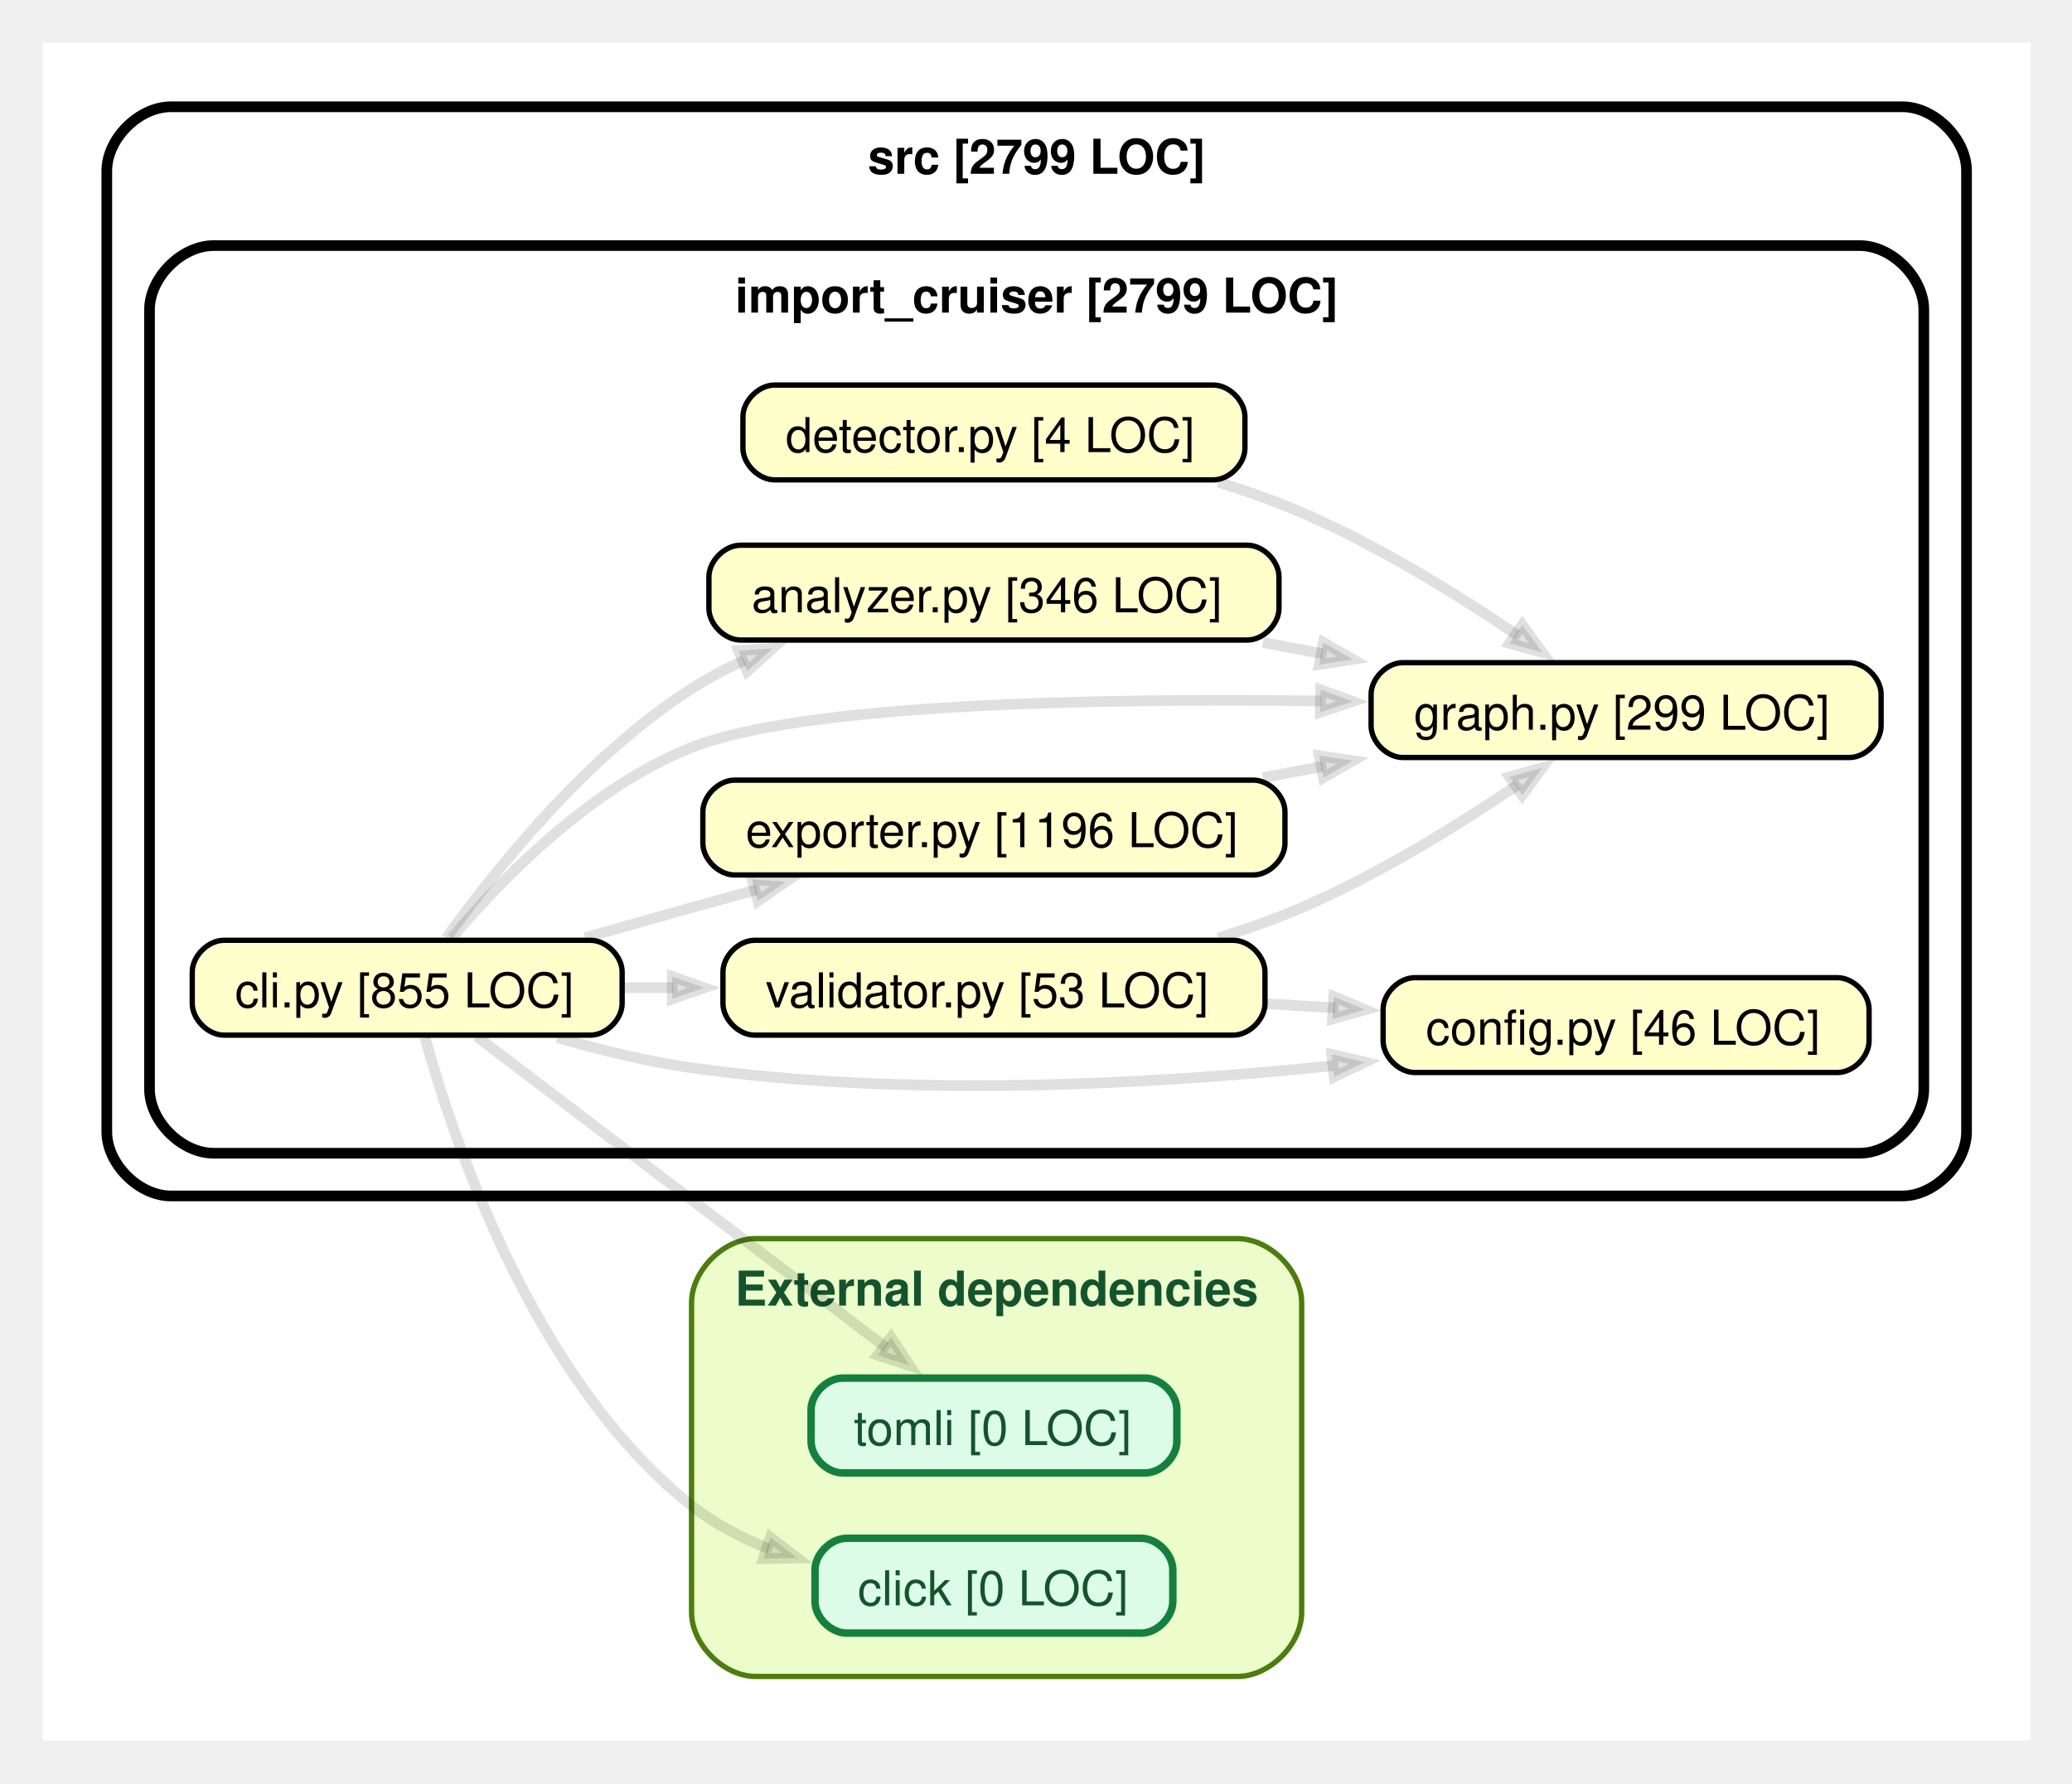
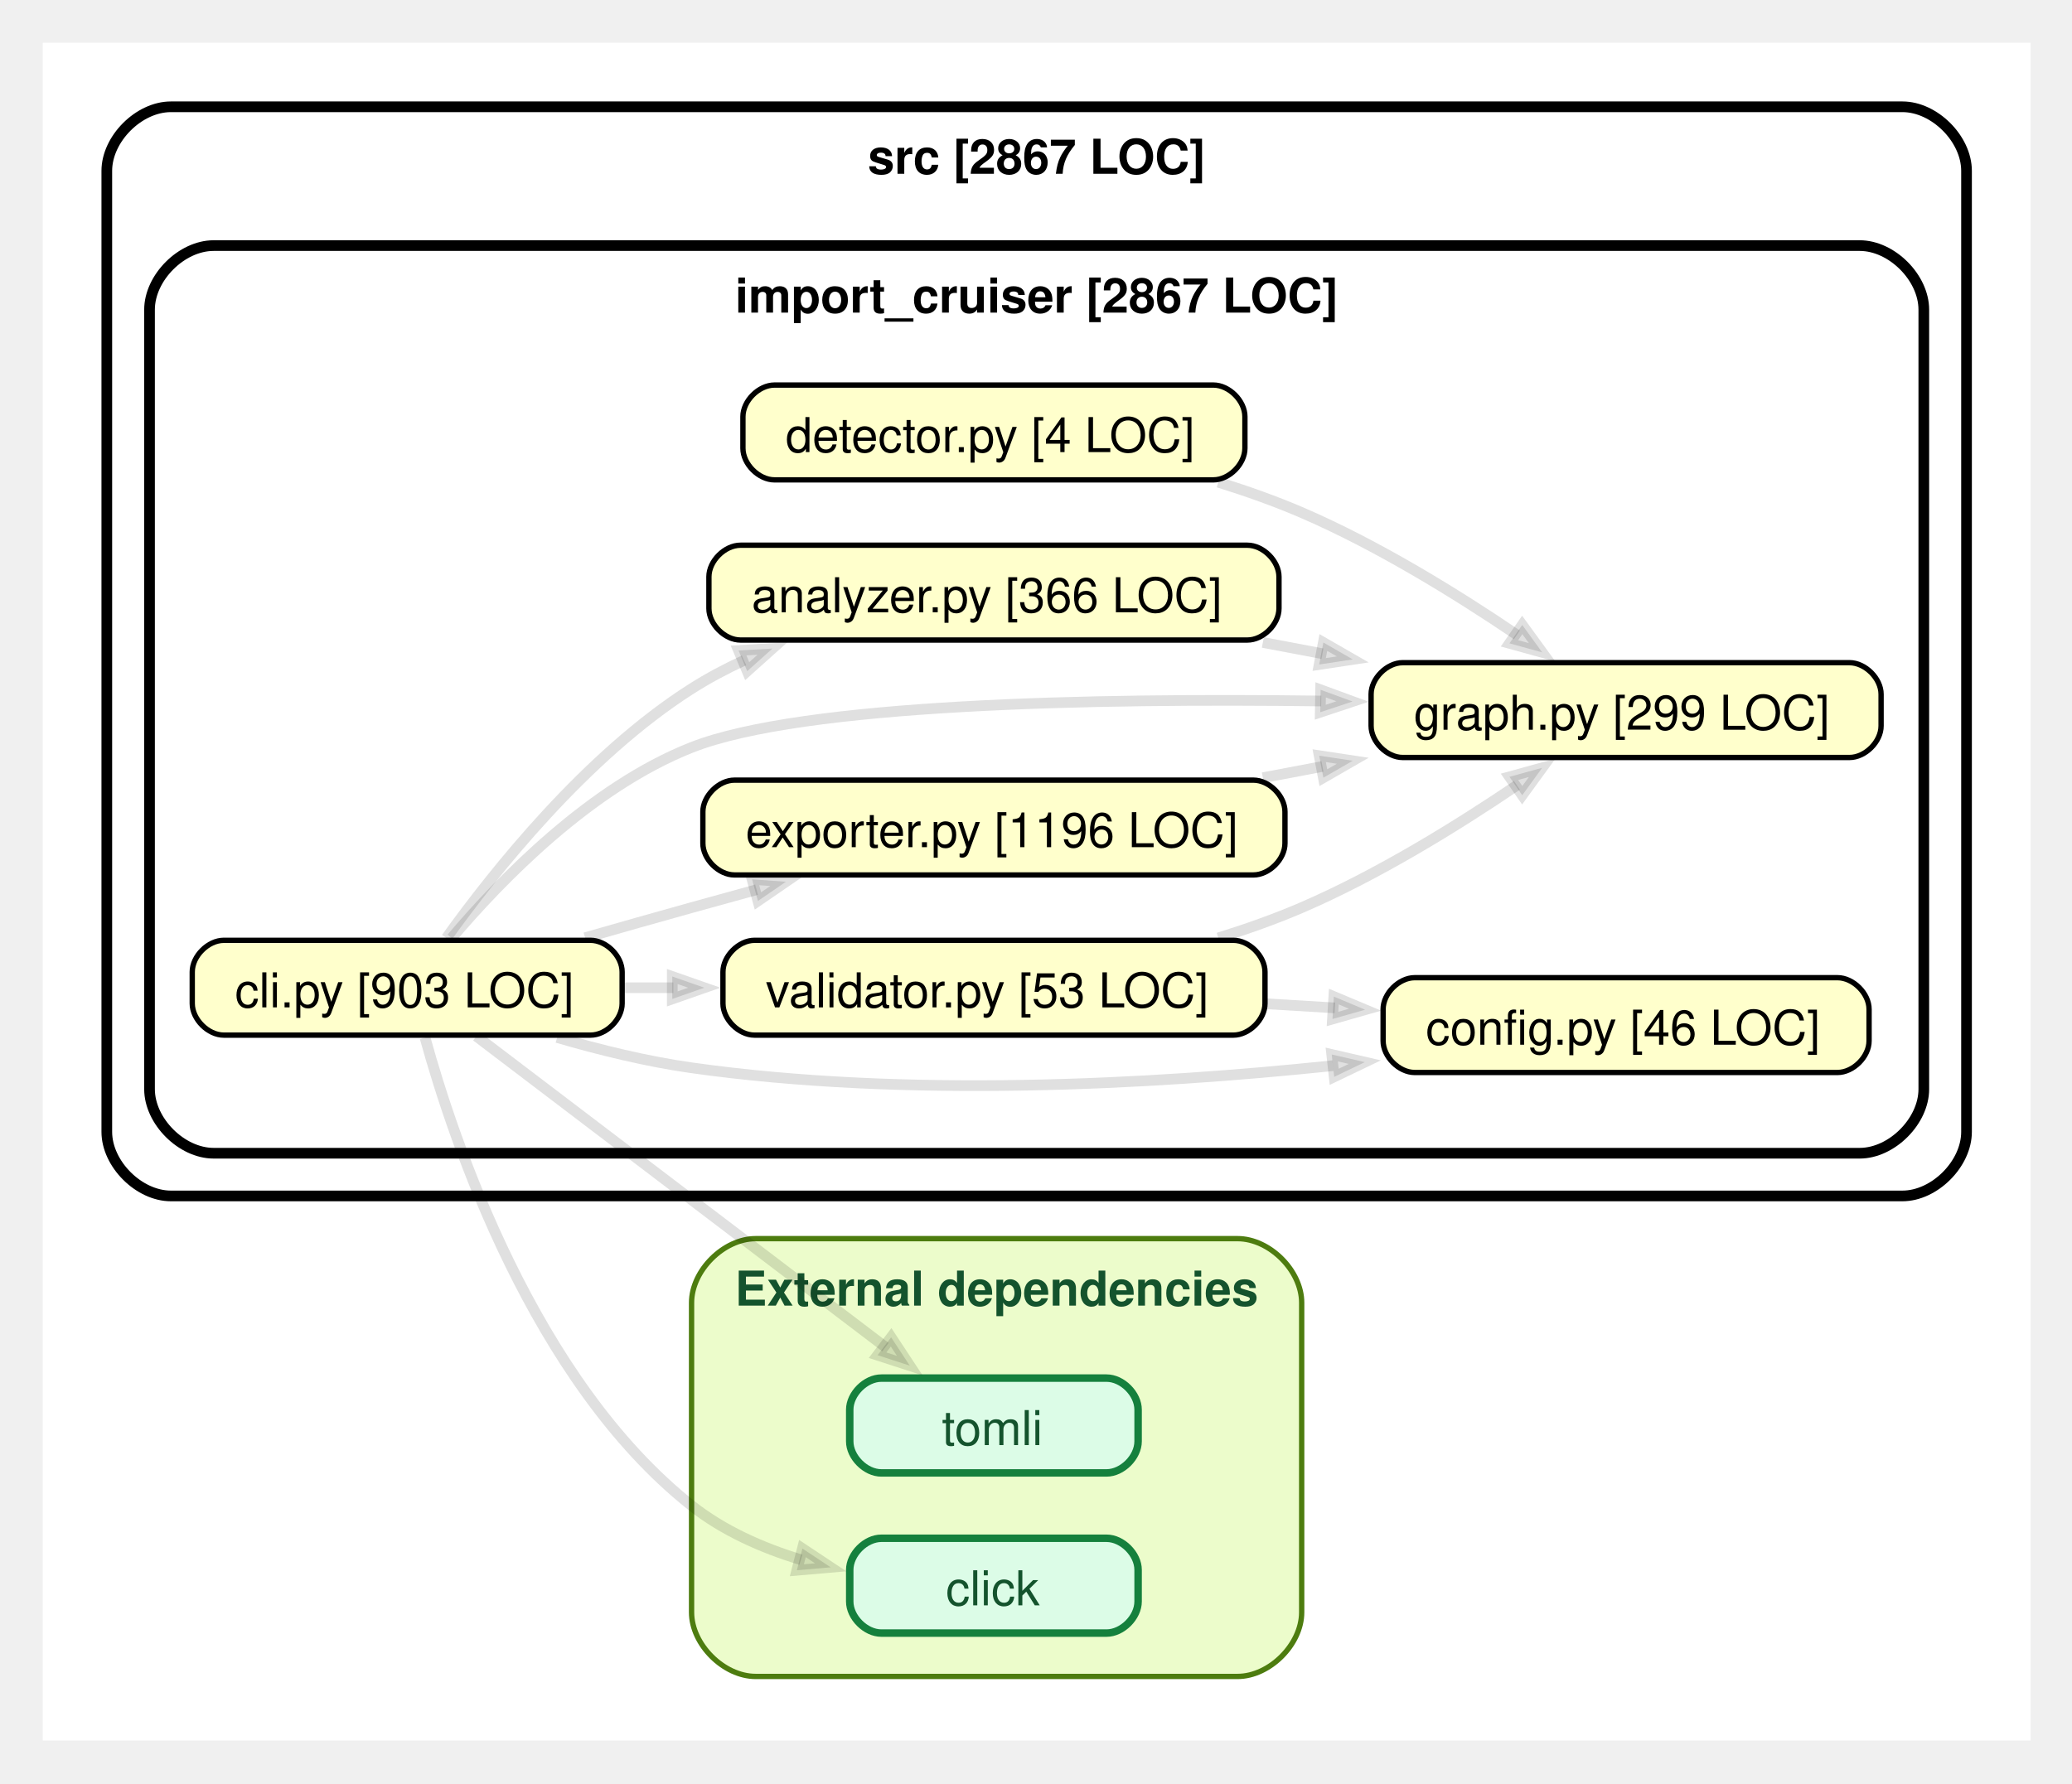
<svg xmlns="http://www.w3.org/2000/svg" xmlns:xlink="http://www.w3.org/1999/xlink" width="388pt" height="334pt" viewBox="-8.00 -8.00 388.00 334.00">
  <g id="graph0" class="graph" transform="scale(1 1) rotate(0) translate(4 314)">
    <polygon fill="white" stroke="none" points="-4,4 -4,-314 368.25,-314 368.25,4 -4,4" />
    <g id="clust1" class="cluster">
      <path fill="#ecfccb" stroke="#4d7c0f" d="M129.5,-8C129.5,-8 219.75,-8 219.75,-8 225.75,-8 231.75,-14 231.75,-20 231.75,-20 231.75,-78 231.75,-78 231.75,-84 225.75,-90 219.75,-90 219.75,-90 129.5,-90 129.5,-90 123.5,-90 117.5,-84 117.5,-78 117.5,-78 117.5,-20 117.5,-20 117.5,-14 123.5,-8 129.5,-8" />
      <text xml:space="preserve" text-anchor="middle" x="174.62" y="-77.45" font-family="Helvetica,sans-Serif" font-weight="bold" font-size="9.00" fill="#14532d">External dependencies</text>
    </g>
    <g id="clust2" class="cluster">
      <path fill="#ffffff" stroke="black" stroke-width="2" d="M20,-98C20,-98 344.25,-98 344.25,-98 350.25,-98 356.25,-104 356.25,-110 356.25,-110 356.25,-290 356.25,-290 356.25,-296 350.25,-302 344.25,-302 344.25,-302 20,-302 20,-302 14,-302 8,-296 8,-290 8,-290 8,-110 8,-110 8,-104 14,-98 20,-98" />
-       <text xml:space="preserve" text-anchor="middle" x="182.12" y="-289.45" font-family="Helvetica,sans-Serif" font-weight="bold" font-size="9.00">src [2799 LOC]</text>
+       <text xml:space="preserve" text-anchor="middle" x="182.12" y="-289.45" font-family="Helvetica,sans-Serif" font-weight="bold" font-size="9.00">src [2867 LOC]</text>
    </g>
    <g id="clust3" class="cluster">
      <path fill="#ffffff" stroke="black" stroke-width="2" d="M28,-106C28,-106 336.25,-106 336.25,-106 342.25,-106 348.25,-112 348.25,-118 348.25,-118 348.25,-264 348.25,-264 348.25,-270 342.25,-276 336.25,-276 336.25,-276 28,-276 28,-276 22,-276 16,-270 16,-264 16,-264 16,-118 16,-118 16,-112 22,-106 28,-106" />
-       <text xml:space="preserve" text-anchor="middle" x="182.12" y="-263.45" font-family="Helvetica,sans-Serif" font-weight="bold" font-size="9.00">import_cruiser [2799 LOC]</text>
+       <text xml:space="preserve" text-anchor="middle" x="182.12" y="-263.45" font-family="Helvetica,sans-Serif" font-weight="bold" font-size="9.00">import_cruiser [2867 LOC]</text>
    </g>
    <g id="node1" class="node">
      <g id="a_node1">
-         <a xlink:href="click" xlink:title="click [0 LOC]">
-           <path fill="#dcfce7" stroke="#15803d" stroke-width="1.4" d="M201.71,-33.88C201.71,-33.88 146.54,-33.88 146.54,-33.88 143.58,-33.88 140.62,-30.92 140.62,-27.96 140.62,-27.96 140.62,-22.04 140.62,-22.04 140.62,-19.08 143.58,-16.12 146.54,-16.12 146.54,-16.12 201.71,-16.12 201.71,-16.12 204.67,-16.12 207.62,-19.08 207.62,-22.04 207.62,-22.04 207.62,-27.96 207.62,-27.96 207.62,-30.92 204.67,-33.88 201.71,-33.88" />
-           <text xml:space="preserve" text-anchor="start" x="148.62" y="-21.32" font-family="Helvetica,sans-Serif" font-size="9.00" fill="#14532d">click [0 LOC]</text>
+         <a xlink:href="click" xlink:title="click">
+           <path fill="#dcfce7" stroke="#15803d" stroke-width="1.4" d="M195.21,-33.88C195.21,-33.88 153.04,-33.88 153.04,-33.88 150.08,-33.88 147.12,-30.92 147.12,-27.96 147.12,-27.96 147.12,-22.04 147.12,-22.04 147.12,-19.08 150.08,-16.12 153.04,-16.12 153.04,-16.12 195.21,-16.12 195.21,-16.12 198.17,-16.12 201.12,-19.08 201.12,-22.04 201.12,-22.04 201.12,-27.96 201.12,-27.96 201.12,-30.92 198.17,-33.88 195.21,-33.88" />
+           <text xml:space="preserve" text-anchor="start" x="165.12" y="-21.32" font-family="Helvetica,sans-Serif" font-size="9.00" fill="#14532d">click</text>
        </a>
      </g>
    </g>
    <g id="node2" class="node">
      <g id="a_node2">
-         <a xlink:href="src/import_cruiser/analyzer.py" xlink:title="analyzer.py [346 LOC]">
+         <a xlink:href="src/import_cruiser/analyzer.py" xlink:title="analyzer.py [366 LOC]">
          <path fill="#ffffcc" stroke="black" d="M221.58,-219.88C221.58,-219.88 126.67,-219.88 126.67,-219.88 123.71,-219.88 120.75,-216.92 120.75,-213.96 120.75,-213.96 120.75,-208.04 120.75,-208.04 120.75,-205.08 123.71,-202.12 126.67,-202.12 126.67,-202.12 221.58,-202.12 221.58,-202.12 224.54,-202.12 227.5,-205.08 227.5,-208.04 227.5,-208.04 227.5,-213.96 227.5,-213.96 227.5,-216.92 224.54,-219.88 221.58,-219.88" />
-           <text xml:space="preserve" text-anchor="start" x="128.75" y="-207.32" font-family="Helvetica,sans-Serif" font-size="9.00">analyzer.py [346 LOC]</text>
+           <text xml:space="preserve" text-anchor="start" x="128.75" y="-207.32" font-family="Helvetica,sans-Serif" font-size="9.00">analyzer.py [366 LOC]</text>
        </a>
      </g>
    </g>
    <g id="node7" class="node">
      <g id="a_node7">
        <a xlink:href="src/import_cruiser/graph.py" xlink:title="graph.py [299 LOC]">
          <path fill="#ffffcc" stroke="black" d="M334.33,-197.88C334.33,-197.88 250.67,-197.88 250.67,-197.88 247.71,-197.88 244.75,-194.92 244.75,-191.96 244.75,-191.96 244.75,-186.04 244.75,-186.04 244.75,-183.08 247.71,-180.12 250.67,-180.12 250.67,-180.12 334.33,-180.12 334.33,-180.12 337.29,-180.12 340.25,-183.08 340.25,-186.04 340.25,-186.04 340.25,-191.96 340.25,-191.96 340.25,-194.92 337.29,-197.88 334.33,-197.88" />
          <text xml:space="preserve" text-anchor="start" x="252.75" y="-185.32" font-family="Helvetica,sans-Serif" font-size="9.00">graph.py [299 LOC]</text>
        </a>
      </g>
    </g>
    <g id="edge1" class="edge">
      <path fill="none" stroke="#000000" stroke-width="2" stroke-opacity="0.122" d="M224.48,-201.67C228.17,-200.97 231.91,-200.26 235.64,-199.56" />
      <polygon fill="#000000" fill-opacity="0.122" stroke="#000000" stroke-width="2" stroke-opacity="0.122" points="235.81,-201.66 241.32,-198.49 235.03,-197.54 235.81,-201.66" />
    </g>
    <g id="node3" class="node">
      <g id="a_node3">
-         <a xlink:href="src/import_cruiser/cli.py" xlink:title="cli.py [855 LOC]">
+         <a xlink:href="src/import_cruiser/cli.py" xlink:title="cli.py [903 LOC]">
          <path fill="#ffffcc" stroke="black" d="M98.58,-145.88C98.58,-145.88 29.92,-145.88 29.92,-145.88 26.96,-145.88 24,-142.92 24,-139.96 24,-139.96 24,-134.04 24,-134.04 24,-131.08 26.96,-128.12 29.92,-128.12 29.92,-128.12 98.58,-128.12 98.58,-128.12 101.54,-128.12 104.5,-131.08 104.5,-134.04 104.5,-134.04 104.5,-139.96 104.5,-139.96 104.5,-142.92 101.54,-145.88 98.58,-145.88" />
-           <text xml:space="preserve" text-anchor="start" x="32" y="-133.32" font-family="Helvetica,sans-Serif" font-size="9.00">cli.py [855 LOC]</text>
+           <text xml:space="preserve" text-anchor="start" x="32" y="-133.32" font-family="Helvetica,sans-Serif" font-size="9.00">cli.py [903 LOC]</text>
        </a>
      </g>
    </g>
    <g id="edge2" class="edge">
-       <path fill="none" stroke="#000000" stroke-width="2" stroke-opacity="0.122" d="M67.59,-127.65C72.94,-108.23 87.97,-63.4 117.5,-40 121.77,-36.62 126.74,-33.99 131.92,-31.96" />
-       <polygon fill="#000000" fill-opacity="0.122" stroke="#000000" stroke-width="2" stroke-opacity="0.122" points="132.26,-34.06 137.29,-30.18 130.94,-30.08 132.26,-34.06" />
+       <path fill="none" stroke="#000000" stroke-width="2" stroke-opacity="0.122" d="M67.59,-127.65C72.94,-108.23 87.97,-63.4 117.5,-40 123.42,-35.31 130.68,-32.08 137.98,-29.86" />
+       <polygon fill="#000000" fill-opacity="0.122" stroke="#000000" stroke-width="2" stroke-opacity="0.122" points="138.26,-31.96 143.56,-28.44 137.22,-27.89 138.26,-31.96" />
    </g>
    <g id="edge3" class="edge">
      <path fill="none" stroke="#000000" stroke-width="2" stroke-opacity="0.122" d="M71.58,-146.31C80.46,-158.68 97.75,-180.44 117.5,-193 120.58,-194.96 123.9,-196.73 127.32,-198.31" />
      <polygon fill="#000000" fill-opacity="0.122" stroke="#000000" stroke-width="2" stroke-opacity="0.122" points="126.3,-200.16 132.65,-200.53 127.92,-196.29 126.3,-200.16" />
    </g>
    <g id="node4" class="node">
      <g id="a_node4">
        <a xlink:href="src/import_cruiser/config.py" xlink:title="config.py [46 LOC]">
          <path fill="#ffffcc" stroke="black" d="M332.08,-138.88C332.08,-138.88 252.92,-138.88 252.92,-138.88 249.96,-138.88 247,-135.92 247,-132.96 247,-132.96 247,-127.04 247,-127.04 247,-124.08 249.96,-121.12 252.92,-121.12 252.92,-121.12 332.08,-121.12 332.08,-121.12 335.04,-121.12 338,-124.08 338,-127.04 338,-127.04 338,-132.96 338,-132.96 338,-135.92 335.04,-138.88 332.08,-138.88" />
          <text xml:space="preserve" text-anchor="start" x="255" y="-126.33" font-family="Helvetica,sans-Serif" font-size="9.00">config.py [46 LOC]</text>
        </a>
      </g>
    </g>
    <g id="edge4" class="edge">
      <path fill="none" stroke="#000000" stroke-width="2" stroke-opacity="0.122" d="M92.33,-127.67C100.33,-125.34 109.18,-123.17 117.5,-122 157.5,-116.37 203.12,-118.79 237.62,-122.4" />
      <polygon fill="#000000" fill-opacity="0.122" stroke="#000000" stroke-width="2" stroke-opacity="0.122" points="237.38,-124.49 243.58,-123.06 237.84,-120.31 237.38,-124.49" />
    </g>
    <g id="node6" class="node">
      <g id="a_node6">
        <a xlink:href="src/import_cruiser/exporter.py" xlink:title="exporter.py [1196 LOC]">
          <path fill="#ffffcc" stroke="black" d="M222.71,-175.88C222.71,-175.88 125.54,-175.88 125.54,-175.88 122.58,-175.88 119.62,-172.92 119.62,-169.96 119.62,-169.96 119.62,-164.04 119.62,-164.04 119.62,-161.08 122.58,-158.12 125.54,-158.12 125.54,-158.12 222.71,-158.12 222.71,-158.12 225.67,-158.12 228.62,-161.08 228.62,-164.04 228.62,-164.04 228.62,-169.96 228.62,-169.96 228.62,-172.92 225.67,-175.88 222.71,-175.88" />
          <text xml:space="preserve" text-anchor="start" x="127.62" y="-163.32" font-family="Helvetica,sans-Serif" font-size="9.00">exporter.py [1196 LOC]</text>
        </a>
      </g>
    </g>
    <g id="edge5" class="edge">
      <path fill="none" stroke="#000000" stroke-width="2" stroke-opacity="0.122" d="M97.56,-146.36C104.15,-148.25 111.04,-150.2 117.5,-152 121.45,-153.1 125.56,-154.23 129.67,-155.36" />
      <polygon fill="#000000" fill-opacity="0.122" stroke="#000000" stroke-width="2" stroke-opacity="0.122" points="128.83,-157.3 135.17,-156.85 129.93,-153.25 128.83,-157.3" />
    </g>
    <g id="edge6" class="edge">
      <path fill="none" stroke="#000000" stroke-width="2" stroke-opacity="0.122" d="M72.57,-146.3C81.74,-157.14 98.57,-174.53 117.5,-182 138.24,-190.18 192.85,-191.26 235.41,-190.7" />
      <polygon fill="#000000" fill-opacity="0.122" stroke="#000000" stroke-width="2" stroke-opacity="0.122" points="235.3,-192.8 241.27,-190.61 235.23,-188.6 235.3,-192.8" />
    </g>
    <g id="node8" class="node">
      <g id="a_node8">
        <a xlink:href="src/import_cruiser/validator.py" xlink:title="validator.py [53 LOC]">
          <path fill="#ffffcc" stroke="black" d="M218.96,-145.88C218.96,-145.88 129.29,-145.88 129.29,-145.88 126.33,-145.88 123.38,-142.92 123.38,-139.96 123.38,-139.96 123.38,-134.04 123.38,-134.04 123.38,-131.08 126.33,-128.12 129.29,-128.12 129.29,-128.12 218.96,-128.12 218.96,-128.12 221.92,-128.12 224.88,-131.08 224.88,-134.04 224.88,-134.04 224.88,-139.96 224.88,-139.96 224.88,-142.92 221.92,-145.88 218.96,-145.88" />
          <text xml:space="preserve" text-anchor="start" x="131.38" y="-133.32" font-family="Helvetica,sans-Serif" font-size="9.00">validator.py [53 LOC]</text>
        </a>
      </g>
    </g>
    <g id="edge7" class="edge">
      <path fill="none" stroke="#000000" stroke-width="2" stroke-opacity="0.122" d="M104.81,-137C107.84,-137 110.95,-137 114.08,-137" />
      <polygon fill="#000000" fill-opacity="0.122" stroke="#000000" stroke-width="2" stroke-opacity="0.122" points="113.89,-139.1 119.89,-137 113.89,-134.9 113.89,-139.1" />
    </g>
    <g id="node9" class="node">
      <g id="a_node9">
-         <a xlink:href="tomli" xlink:title="tomli [0 LOC]">
-           <path fill="#dcfce7" stroke="#15803d" stroke-width="1.4" d="M202.46,-63.88C202.46,-63.88 145.79,-63.88 145.79,-63.88 142.83,-63.88 139.88,-60.92 139.88,-57.96 139.88,-57.96 139.88,-52.04 139.88,-52.04 139.88,-49.08 142.83,-46.12 145.79,-46.12 145.79,-46.12 202.46,-46.12 202.46,-46.12 205.42,-46.12 208.38,-49.08 208.38,-52.04 208.38,-52.04 208.38,-57.96 208.38,-57.96 208.38,-60.92 205.42,-63.88 202.46,-63.88" />
-           <text xml:space="preserve" text-anchor="start" x="147.88" y="-51.33" font-family="Helvetica,sans-Serif" font-size="9.00" fill="#14532d">tomli [0 LOC]</text>
+         <a xlink:href="tomli" xlink:title="tomli">
+           <path fill="#dcfce7" stroke="#15803d" stroke-width="1.4" d="M195.21,-63.88C195.21,-63.88 153.04,-63.88 153.04,-63.88 150.08,-63.88 147.12,-60.92 147.12,-57.96 147.12,-57.96 147.12,-52.04 147.12,-52.04 147.12,-49.08 150.08,-46.12 153.04,-46.12 153.04,-46.12 195.21,-46.12 195.21,-46.12 198.17,-46.12 201.12,-49.08 201.12,-52.04 201.12,-52.04 201.12,-57.96 201.12,-57.96 201.12,-60.92 198.17,-63.88 195.21,-63.88" />
+           <text xml:space="preserve" text-anchor="start" x="164.38" y="-51.33" font-family="Helvetica,sans-Serif" font-size="9.00" fill="#14532d">tomli</text>
        </a>
      </g>
    </g>
    <g id="edge8" class="edge">
      <path fill="none" stroke="#000000" stroke-width="2" stroke-opacity="0.122" d="M77.21,-127.91C95.74,-113.82 131.57,-86.59 153.81,-69.68" />
      <polygon fill="#000000" fill-opacity="0.122" stroke="#000000" stroke-width="2" stroke-opacity="0.122" points="154.87,-71.52 158.37,-66.21 152.33,-68.17 154.87,-71.52" />
    </g>
    <g id="node5" class="node">
      <g id="a_node5">
        <a xlink:href="src/import_cruiser/detector.py" xlink:title="detector.py [4 LOC]">
          <path fill="#ffffcc" stroke="black" d="M215.21,-249.88C215.21,-249.88 133.04,-249.88 133.04,-249.88 130.08,-249.88 127.12,-246.92 127.12,-243.96 127.12,-243.96 127.12,-238.04 127.12,-238.04 127.12,-235.08 130.08,-232.12 133.04,-232.12 133.04,-232.12 215.21,-232.12 215.21,-232.12 218.17,-232.12 221.12,-235.08 221.12,-238.04 221.12,-238.04 221.12,-243.96 221.12,-243.96 221.12,-246.92 218.17,-249.88 215.21,-249.88" />
          <text xml:space="preserve" text-anchor="start" x="135.12" y="-237.32" font-family="Helvetica,sans-Serif" font-size="9.00">detector.py [4 LOC]</text>
        </a>
      </g>
    </g>
    <g id="edge9" class="edge">
      <path fill="none" stroke="#000000" stroke-width="2" stroke-opacity="0.122" d="M216.14,-231.68C221.47,-230.02 226.8,-228.13 231.75,-226 245.95,-219.88 260.74,-210.75 272.05,-203.09" />
      <polygon fill="#000000" fill-opacity="0.122" stroke="#000000" stroke-width="2" stroke-opacity="0.122" points="273.05,-204.95 276.79,-199.81 270.66,-201.5 273.05,-204.95" />
    </g>
    <g id="edge10" class="edge">
      <path fill="none" stroke="#000000" stroke-width="2" stroke-opacity="0.122" d="M224.48,-176.33C228.17,-177.03 231.91,-177.74 235.64,-178.44" />
      <polygon fill="#000000" fill-opacity="0.122" stroke="#000000" stroke-width="2" stroke-opacity="0.122" points="235.03,-180.46 241.32,-179.51 235.81,-176.34 235.03,-180.46" />
    </g>
    <g id="edge11" class="edge">
      <path fill="none" stroke="#000000" stroke-width="2" stroke-opacity="0.122" d="M225.15,-133.99C229.4,-133.74 233.7,-133.48 237.97,-133.22" />
      <polygon fill="#000000" fill-opacity="0.122" stroke="#000000" stroke-width="2" stroke-opacity="0.122" points="237.77,-135.34 243.63,-132.88 237.52,-131.14 237.77,-135.34" />
    </g>
    <g id="edge12" class="edge">
      <path fill="none" stroke="#000000" stroke-width="2" stroke-opacity="0.122" d="M216.14,-146.32C221.47,-147.98 226.8,-149.87 231.75,-152 245.95,-158.12 260.74,-167.25 272.05,-174.91" />
      <polygon fill="#000000" fill-opacity="0.122" stroke="#000000" stroke-width="2" stroke-opacity="0.122" points="270.66,-176.5 276.79,-178.19 273.05,-173.05 270.66,-176.5" />
    </g>
  </g>
</svg>
